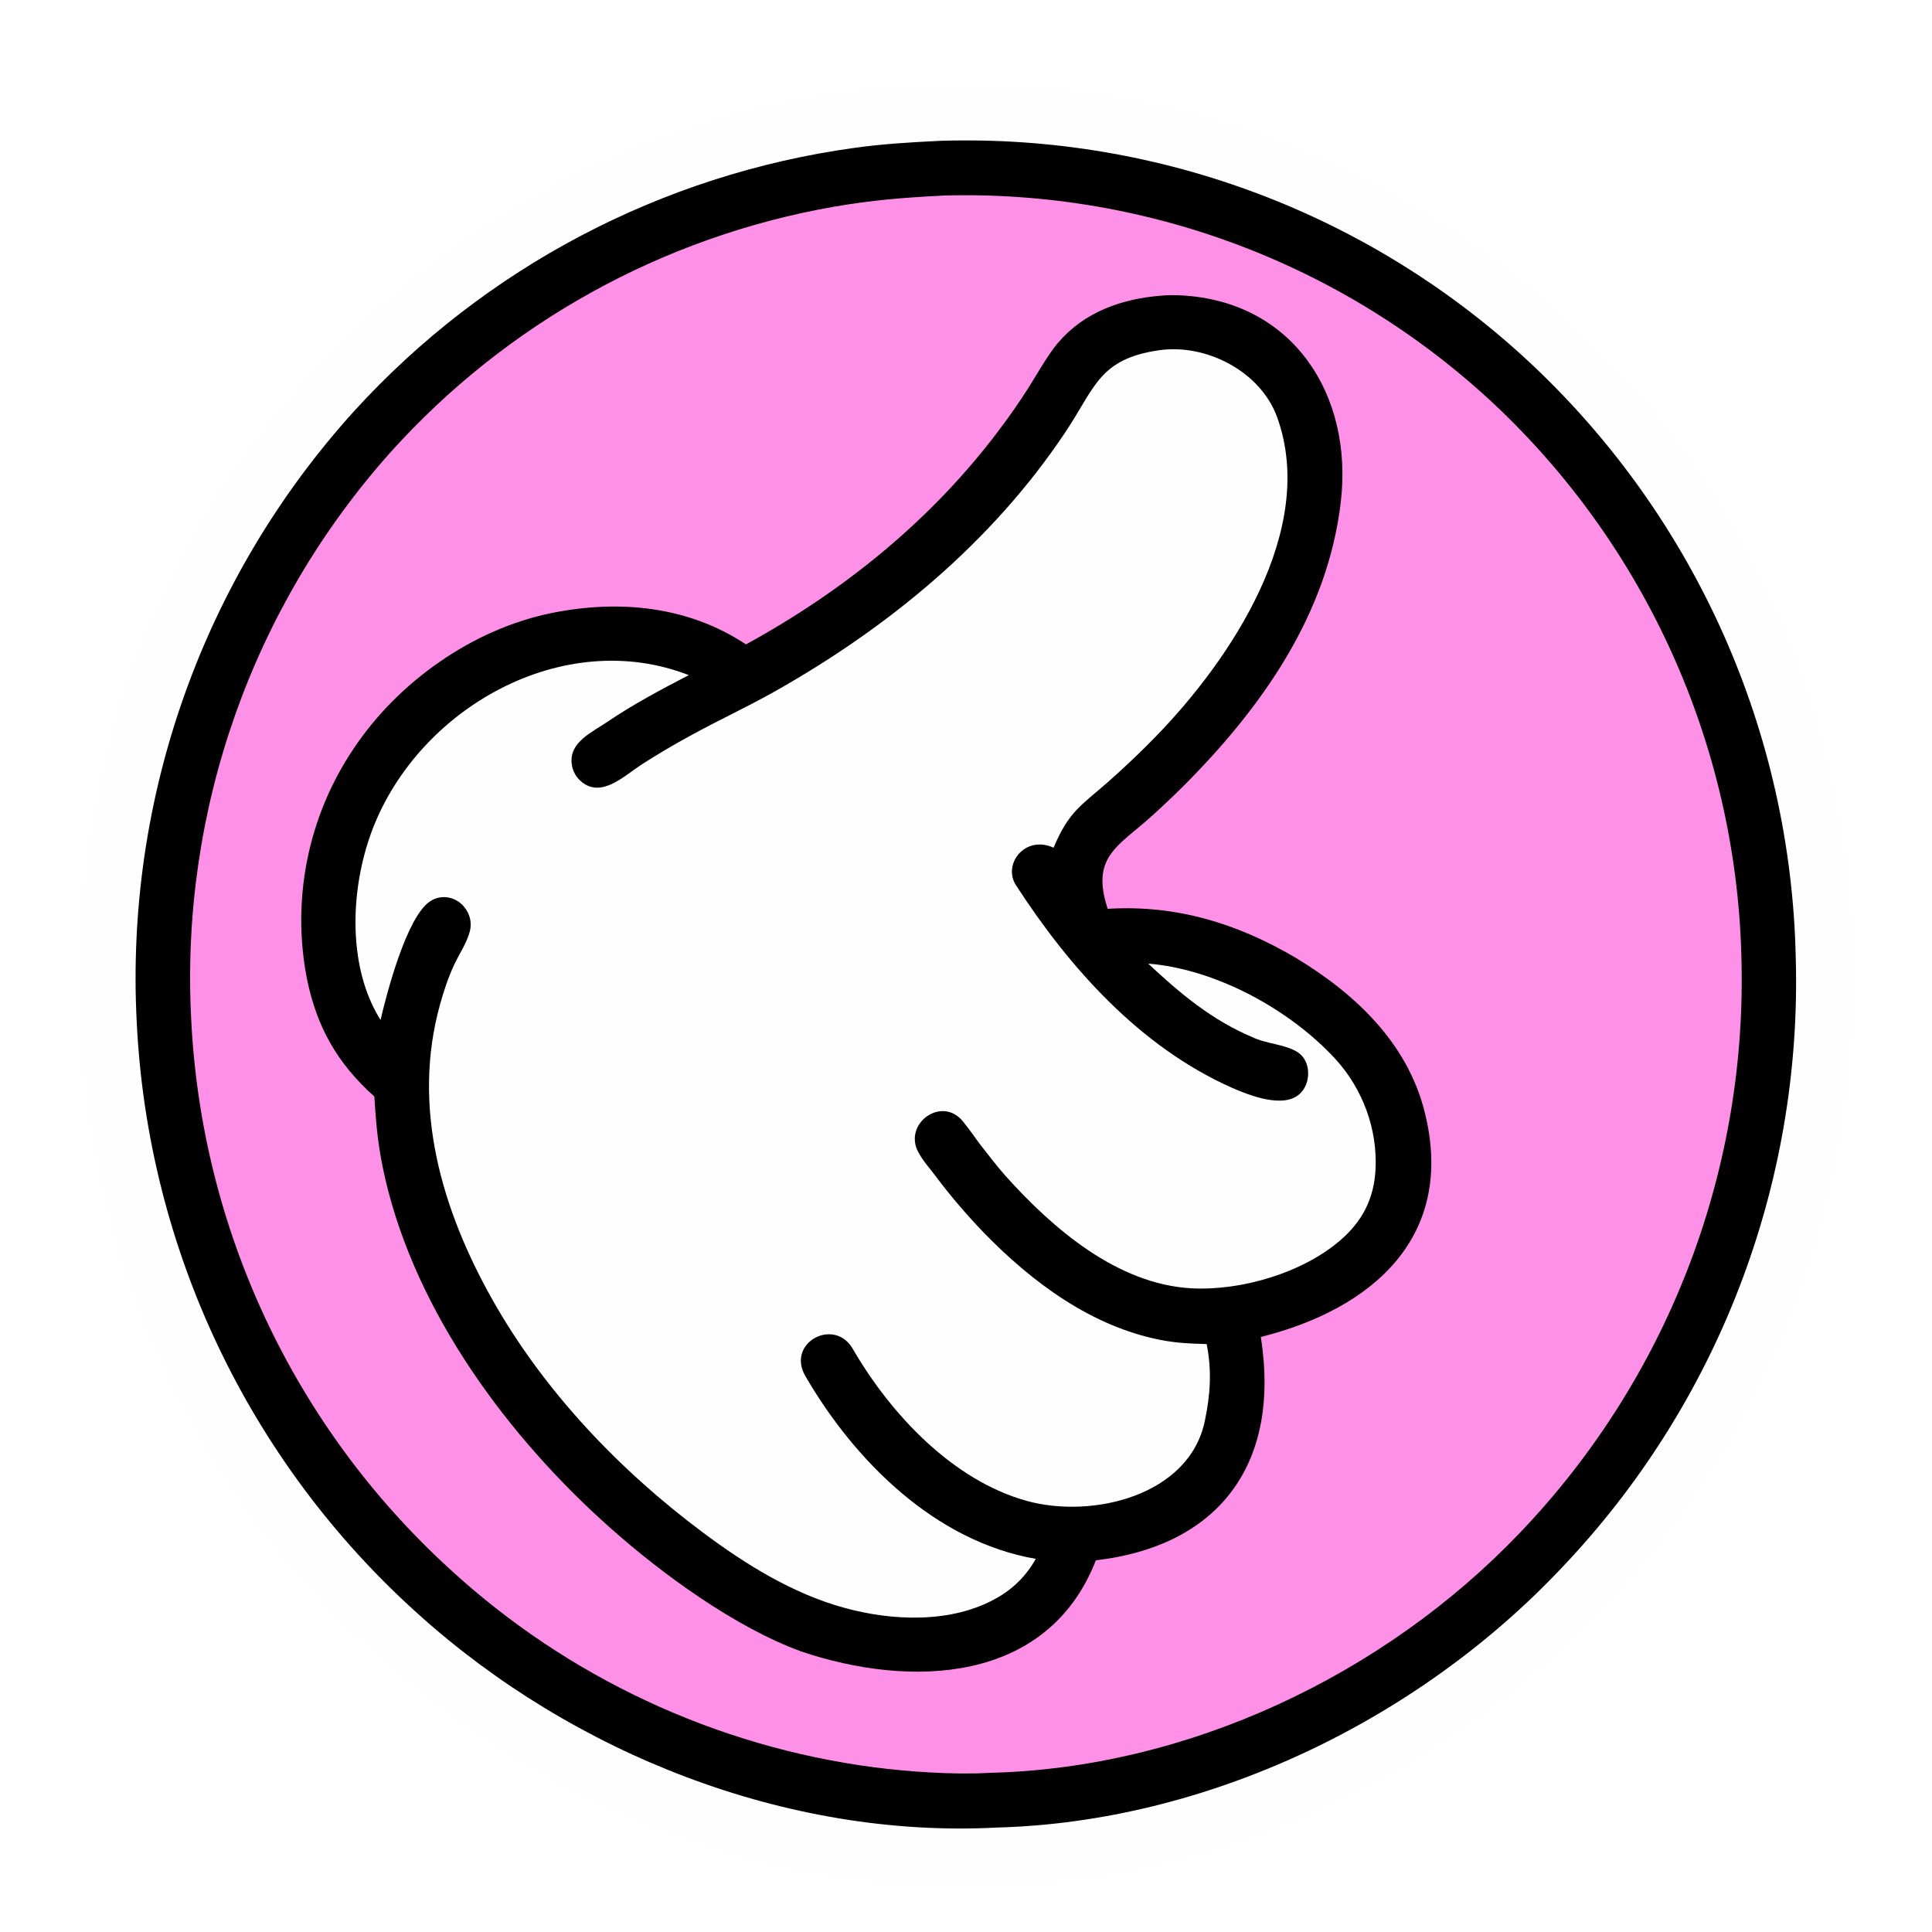
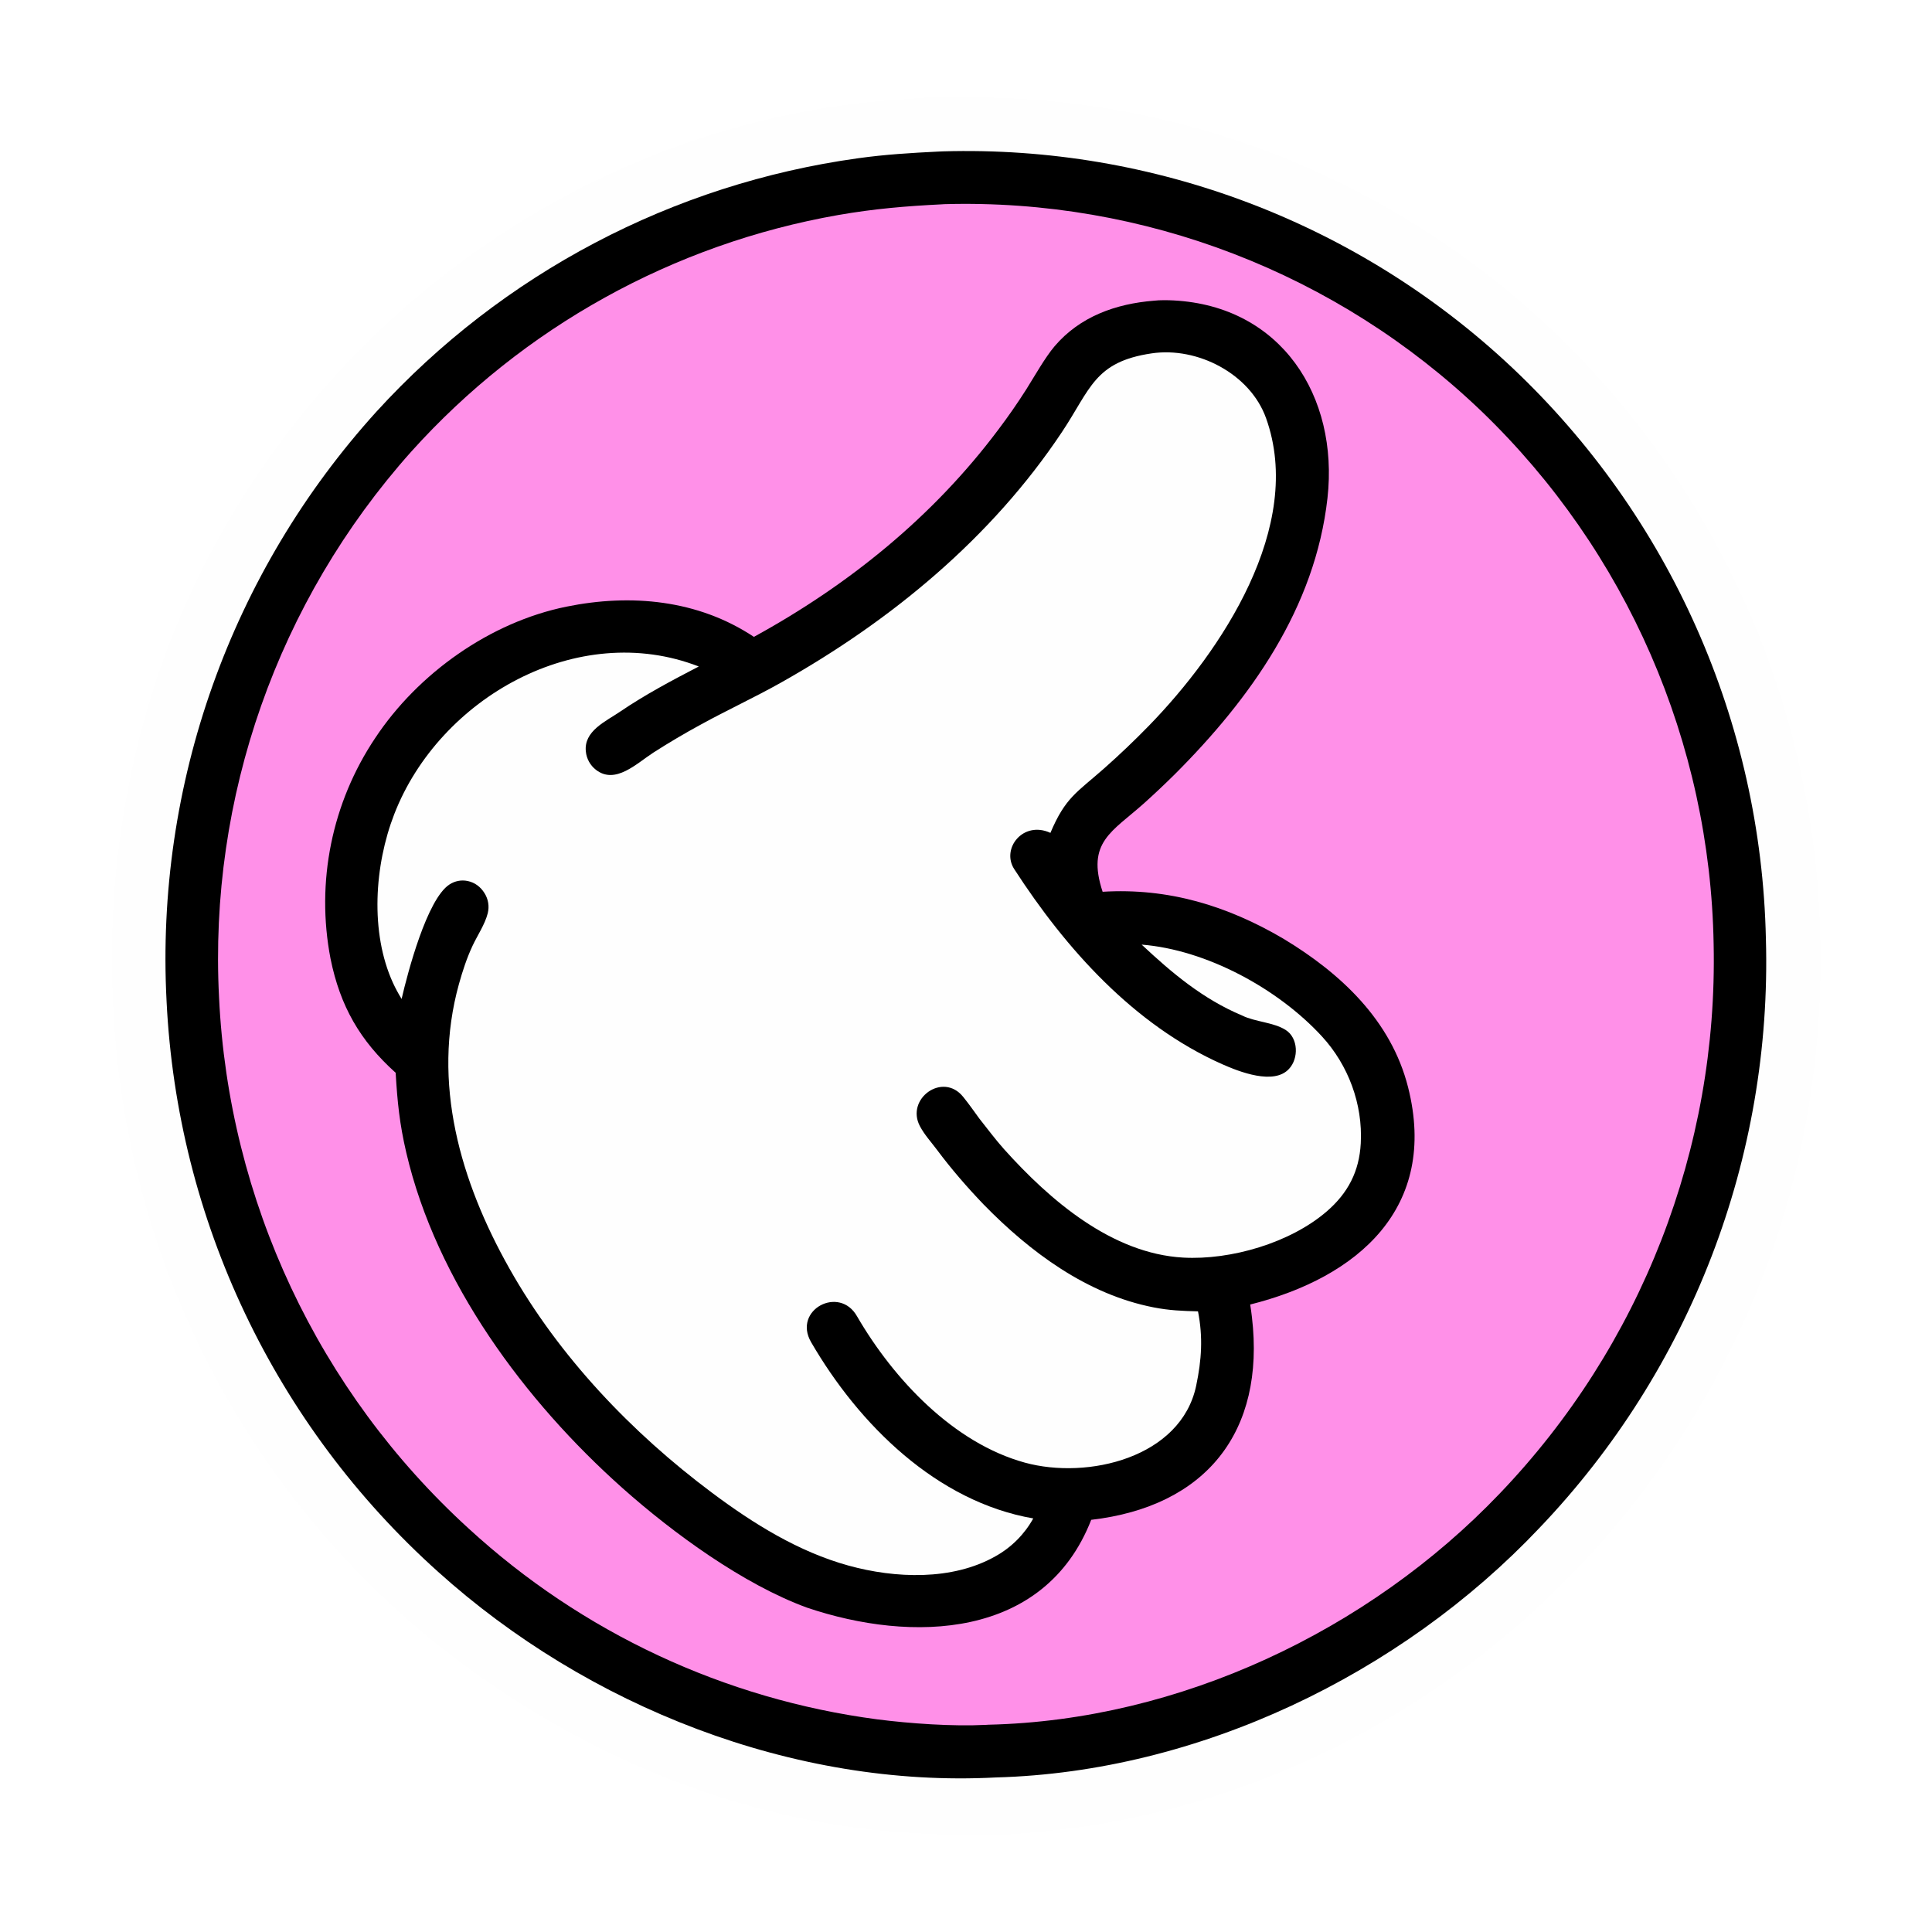
- <svg xmlns="http://www.w3.org/2000/svg" version="1.1" style="display: block;" viewBox="0 0 2048 2048" width="1024" height="1024" preserveAspectRatio="none">
+ <svg xmlns="http://www.w3.org/2000/svg" version="1.1" style="display: block;" viewBox="-38.22 -17.22 2124.44 2124.44" width="1024" height="1024">
  <path transform="translate(0,0)" fill="rgb(254,254,254)" d="M 975.911 90.406 C 991.297 89.131 1023.91 89.995 1040.04 90.01 C 1204.58 91.686 1365.66 137.491 1506.46 222.645 C 1581.58 268 1645.55 319.646 1705.67 383.165 C 1850.21 536.729 1939.52 734.045 1959.5 943.988 C 1978.66 1159.15 1932.65 1367.78 1817.69 1551.27 C 1672.97 1782.28 1436.44 1945.15 1166.4 1989.32 C 1136.03 1994.28 1106.75 1996.95 1076.03 1999.63 C 1018 2002.01 959.869 1999.6 902.23 1992.43 C 726.625 1968.93 560.603 1889.68 425.154 1776.63 C 233.339 1615.09 112.749 1384.59 89.42 1134.9 C 79.511 1024.24 85.432 922.478 109.969 815.122 C 196.641 435.912 520.621 141.369 907.818 96.146 C 930.537 93.493 953.11 92.426 975.911 90.406 z" />
  <path transform="translate(0,0)" fill="rgb(0,0,0)" d="M 993.668 149.439 C 995.327 149.346 996.987 149.273 998.647 149.22 C 1230.52 142.471 1455.59 227.98 1624.49 386.985 C 1797.92 550.477 1898.46 776.743 1903.57 1015.03 C 1910.47 1255.75 1820.67 1489.2 1654.25 1663.24 C 1502.03 1824.11 1279.5 1931.26 1056.97 1937.27 C 834.618 1949.03 607.861 1859.22 443.486 1711.12 C 264.108 1550.23 156.596 1324.23 144.938 1083.54 C 132.491 845.329 215.605 611.995 375.846 435.294 C 514.401 283.506 701.701 184.984 905.276 156.805 C 935.036 152.627 963.762 150.91 993.668 149.439 z" />
  <path transform="translate(0,0)" fill="rgb(255,144,232)" d="M 997.715 207.438 C 998.476 207.386 999.238 207.335 1000 207.283 C 1219.49 201.085 1432.32 283.115 1590.87 435.027 C 1750.43 588.65 1842.27 799.476 1846.11 1020.94 C 1850.92 1245.59 1766.26 1462.96 1610.78 1625.19 C 1466.62 1776.1 1258.41 1874.49 1048.82 1879.28 C 1047.78 1879.35 1046.74 1879.41 1045.7 1879.46 C 1009.27 1881.32 962.371 1878.01 926.441 1873.4 C 758.59 1851.3 601.637 1777.98 476.977 1663.43 C 311.883 1512.77 213.235 1302.82 202.644 1079.57 C 191.26 859.542 267.165 643.913 413.865 479.537 C 536.899 342.663 702.28 251.002 883.557 219.213 C 923.395 212.281 957.792 209.433 997.715 207.438 z" />
  <path transform="translate(0,0)" fill="rgb(0,0,0)" d="M 1230.74 313.429 C 1236.98 312.669 1245.98 312.803 1252.3 313.137 C 1370.57 319.388 1433.97 418.339 1421.49 530.423 C 1408.03 651.27 1336.8 751.068 1253.39 834.362 C 1242.5 845.141 1231.35 855.66 1219.96 865.91 C 1184.6 897.559 1156.18 908.624 1174.22 963.383 C 1246.43 958.977 1311.12 978.653 1372.86 1014.91 C 1435.89 1052.87 1491.44 1104.6 1510.1 1178.28 C 1543.61 1310.6 1455.13 1387.57 1336.5 1417.24 C 1337.25 1421.88 1337.89 1426.53 1338.42 1431.2 C 1353.25 1557.48 1287.66 1639.37 1161.69 1653.99 C 1110.3 1785.56 964.172 1789.43 849.23 1750.58 C 779.143 1724.98 701.856 1668.57 646.373 1619.18 C 538.914 1523.52 441.695 1392.42 408.541 1250.25 C 401.144 1218.54 398.749 1194.61 396.85 1162.42 C 357.662 1127.27 335.772 1089.02 325.243 1036.97 C 308.982 952.714 326.67 865.447 374.454 794.174 C 421.503 723.183 500.621 666.961 584.545 649.881 C 655.522 635.437 729.226 642.213 790.776 683.082 C 895.115 625.953 988.007 550.722 1059.48 455.282 C 1070.38 440.881 1080.68 426.041 1090.37 410.799 C 1099.22 396.691 1111.14 375.631 1121.32 363.638 C 1149.19 330.793 1188.9 316.737 1230.74 313.429 z" />
  <path transform="translate(0,0)" fill="rgb(254,254,254)" d="M 1228.22 371.339 C 1278.69 363.868 1336.45 393.884 1353.9 442.454 C 1396.71 561.639 1304.52 699.162 1225.23 780.683 C 1209.32 797.021 1192.81 812.762 1175.73 827.873 C 1145.68 854.395 1133.28 859.668 1116.82 898.608 C 1086.8 884.796 1062.46 915.916 1077.03 938.451 C 1133.7 1026.05 1208.65 1109.84 1305.65 1152.95 C 1324.4 1161.28 1362.71 1176.35 1379.24 1158.06 C 1389.99 1146.55 1389.45 1124.19 1375.54 1115.35 C 1362.03 1106.76 1342 1106.59 1327.48 1099.39 C 1284.55 1081.31 1250.77 1052.93 1217.15 1021.48 C 1288.3 1027.16 1366.93 1069.73 1415.39 1122.41 C 1444.44 1153.99 1460.42 1196.96 1458.09 1239.96 C 1456.43 1270.83 1444.11 1294.71 1420.46 1315.04 C 1380.46 1349.44 1315.28 1368.55 1262.84 1365.64 C 1184.36 1361.28 1116.18 1302.5 1065.92 1246.52 C 1056.93 1236.51 1047.26 1223.59 1038.78 1212.92 C 1032.8 1204.67 1027.26 1196.8 1020.84 1188.83 C 998.511 1161.09 957.301 1190.98 973.351 1221.18 C 978.443 1230.76 985.538 1238.34 992.086 1247.12 C 1007.87 1268.27 1025.11 1288.16 1043.37 1307.22 C 1094.5 1359.58 1156.98 1406.05 1230.19 1420.37 C 1247.55 1423.77 1261.83 1424.31 1279.11 1424.75 C 1284.72 1453.21 1283.05 1478.27 1277.11 1506.5 C 1260.46 1585.67 1157.87 1610.1 1088.69 1591.09 C 1010.47 1569.59 944.661 1499.79 904.299 1430.4 C 884.922 1395.61 833.089 1423.18 853.691 1458.67 C 906.273 1549.26 991.795 1634.07 1097.96 1652.45 C 1088.28 1669.92 1073.89 1684.33 1056.43 1694.04 C 1008.91 1721.07 946.068 1718.45 894.863 1704.33 C 839.828 1689.15 790.236 1658.24 744.878 1624.35 C 656.242 1558.13 576.527 1474.5 521.975 1377.71 C 468.143 1282.2 436.175 1173.53 466.488 1064.65 C 470.447 1050.43 475.155 1036.08 481.421 1022.72 C 486.777 1011.29 494.999 999.283 498.082 987.097 C 500.028 979.406 498.727 971.539 494.508 964.82 C 490.186 957.937 483.981 953.196 475.986 951.531 C 469.002 950.075 461.945 951.494 455.982 955.384 C 431.248 971.52 410.09 1052.25 403.389 1081.21 C 399.876 1075.52 396.705 1069.63 393.893 1063.56 C 368.476 1007.92 373.547 934.08 395.311 878.012 C 444.962 750.103 597.209 663.944 730.159 715.658 C 700.773 730.904 671.031 746.685 643.633 765.321 C 627.731 776.138 603.52 786.613 605.983 809.198 C 606.777 817.119 610.784 824.368 617.068 829.255 C 638.364 845.838 661.807 822.274 680.198 810.368 C 697.145 799.503 714.48 789.255 732.169 779.645 C 761.167 763.665 791.221 749.865 820.285 733.524 C 941.754 665.229 1051.9 574.439 1129.57 457.757 C 1161.06 410.453 1165.19 380.611 1228.22 371.339 z" />
</svg>
